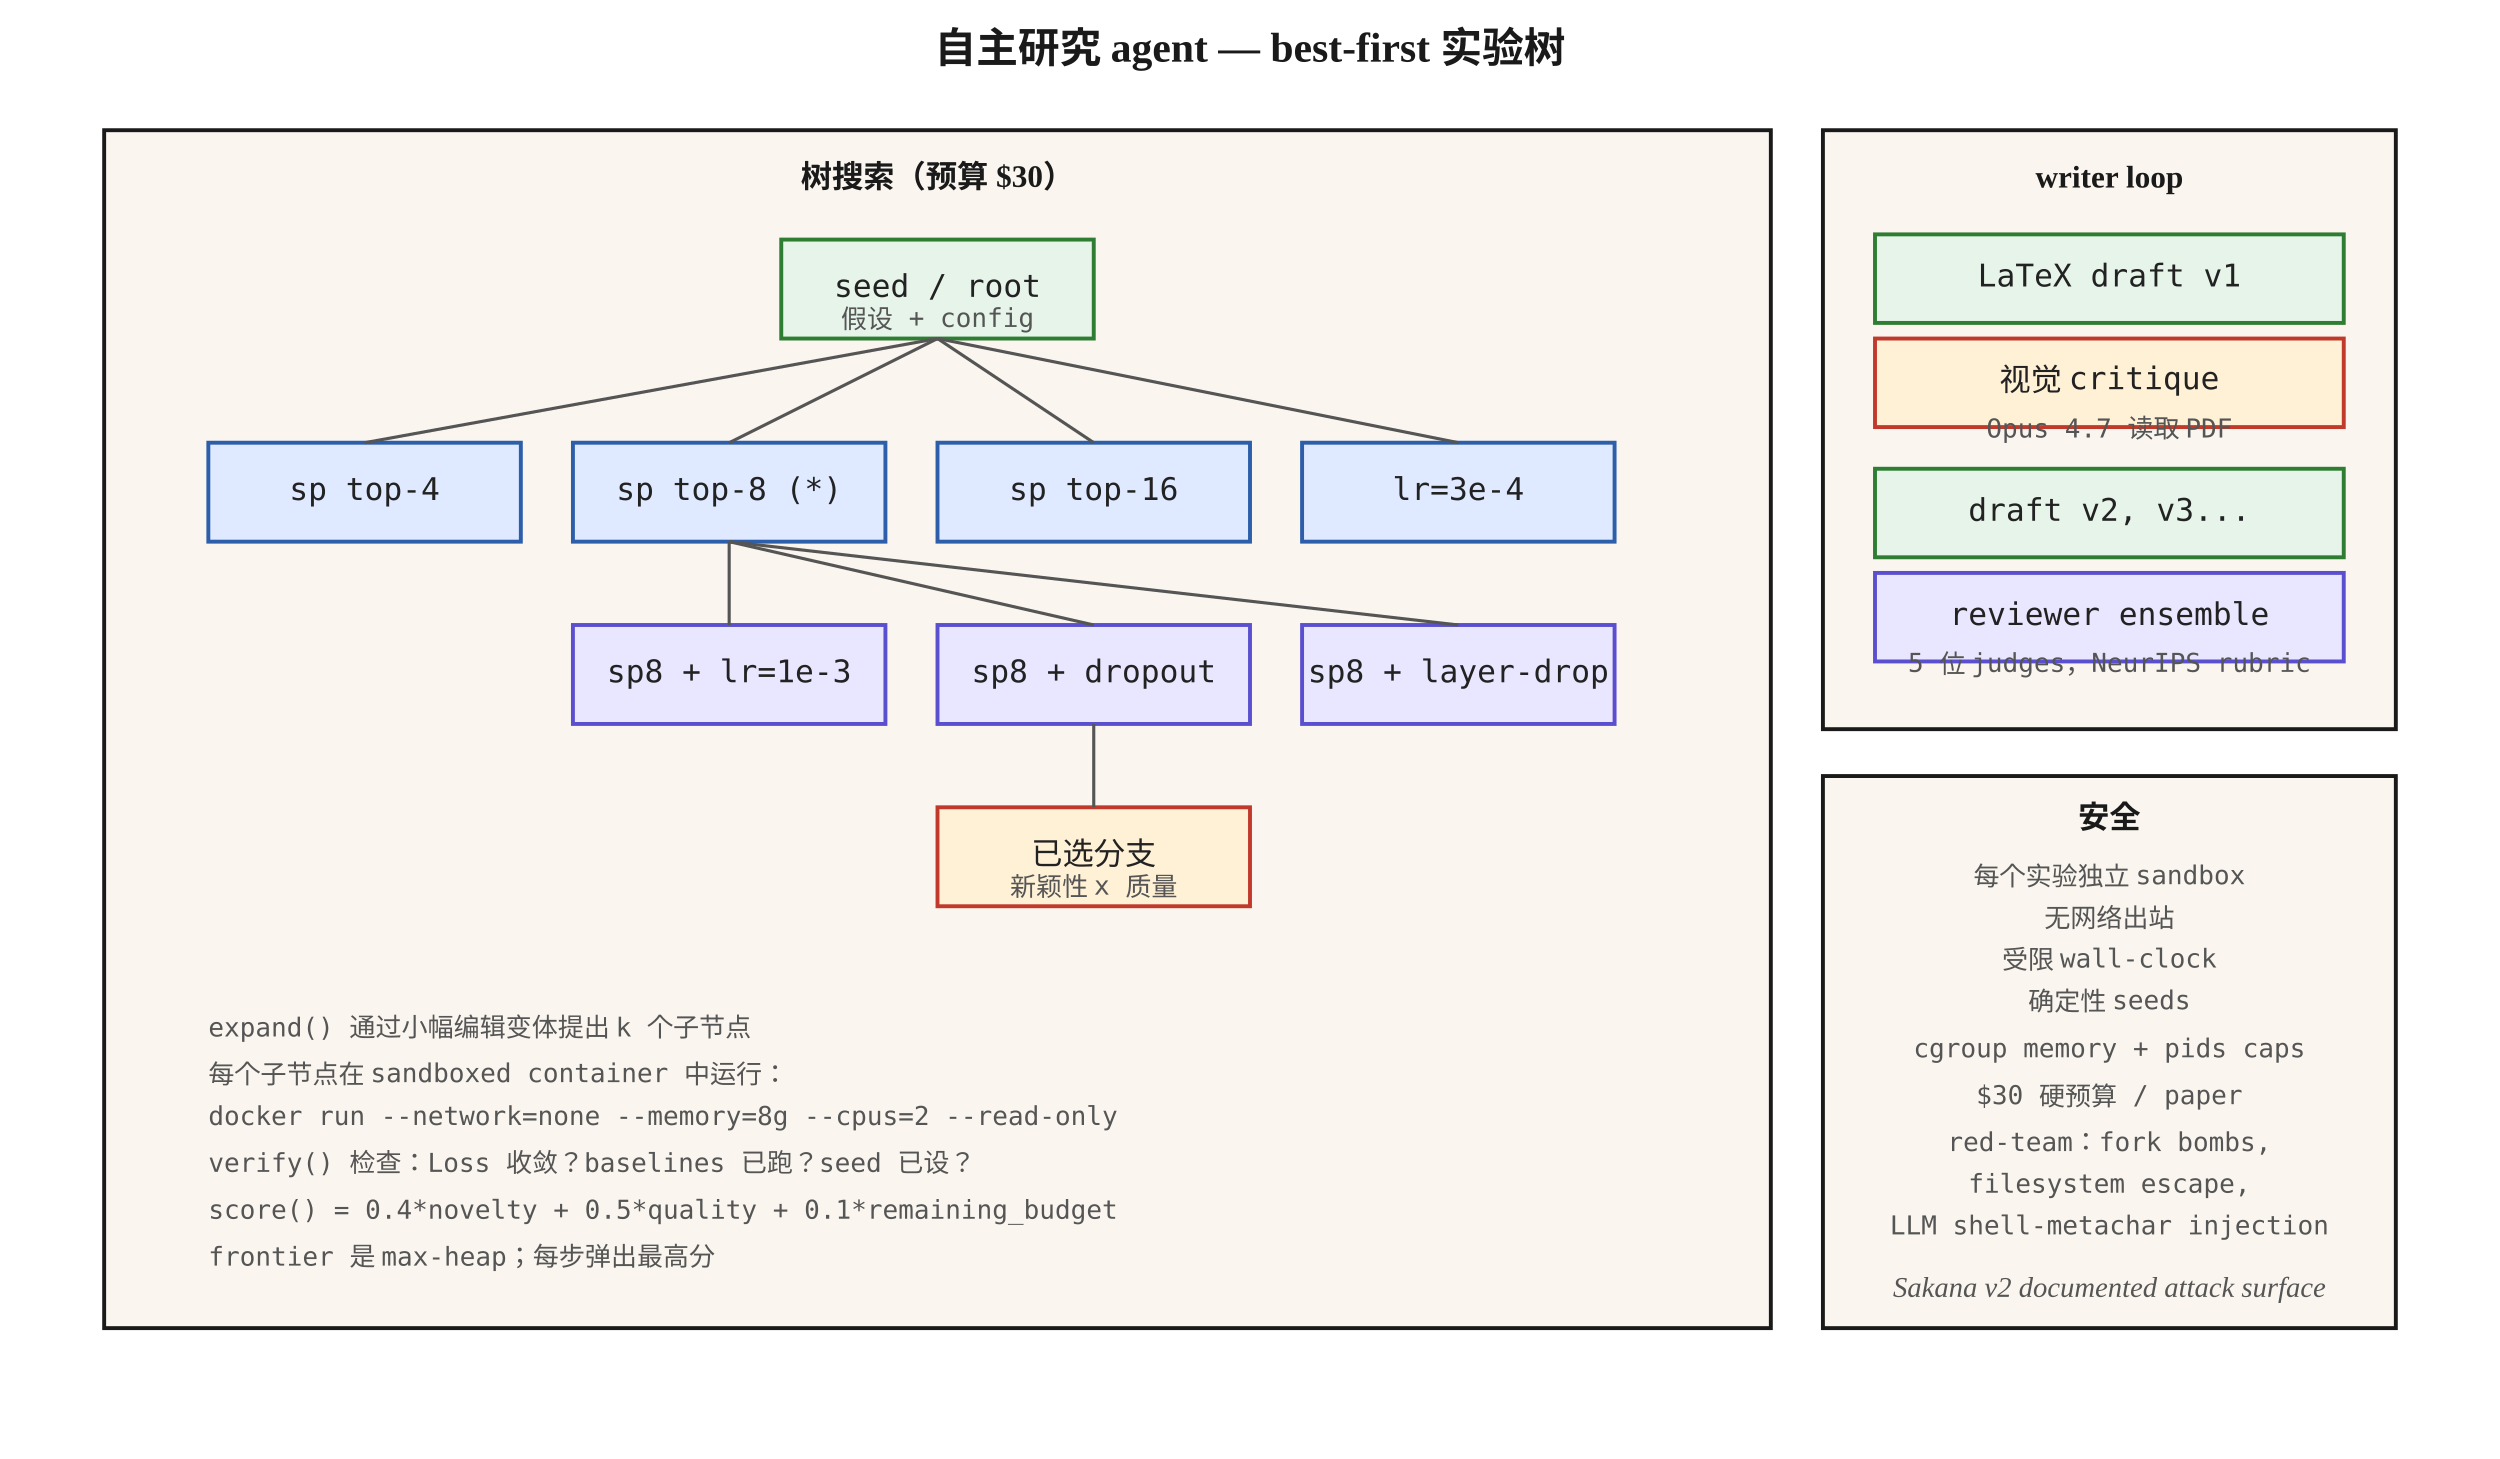
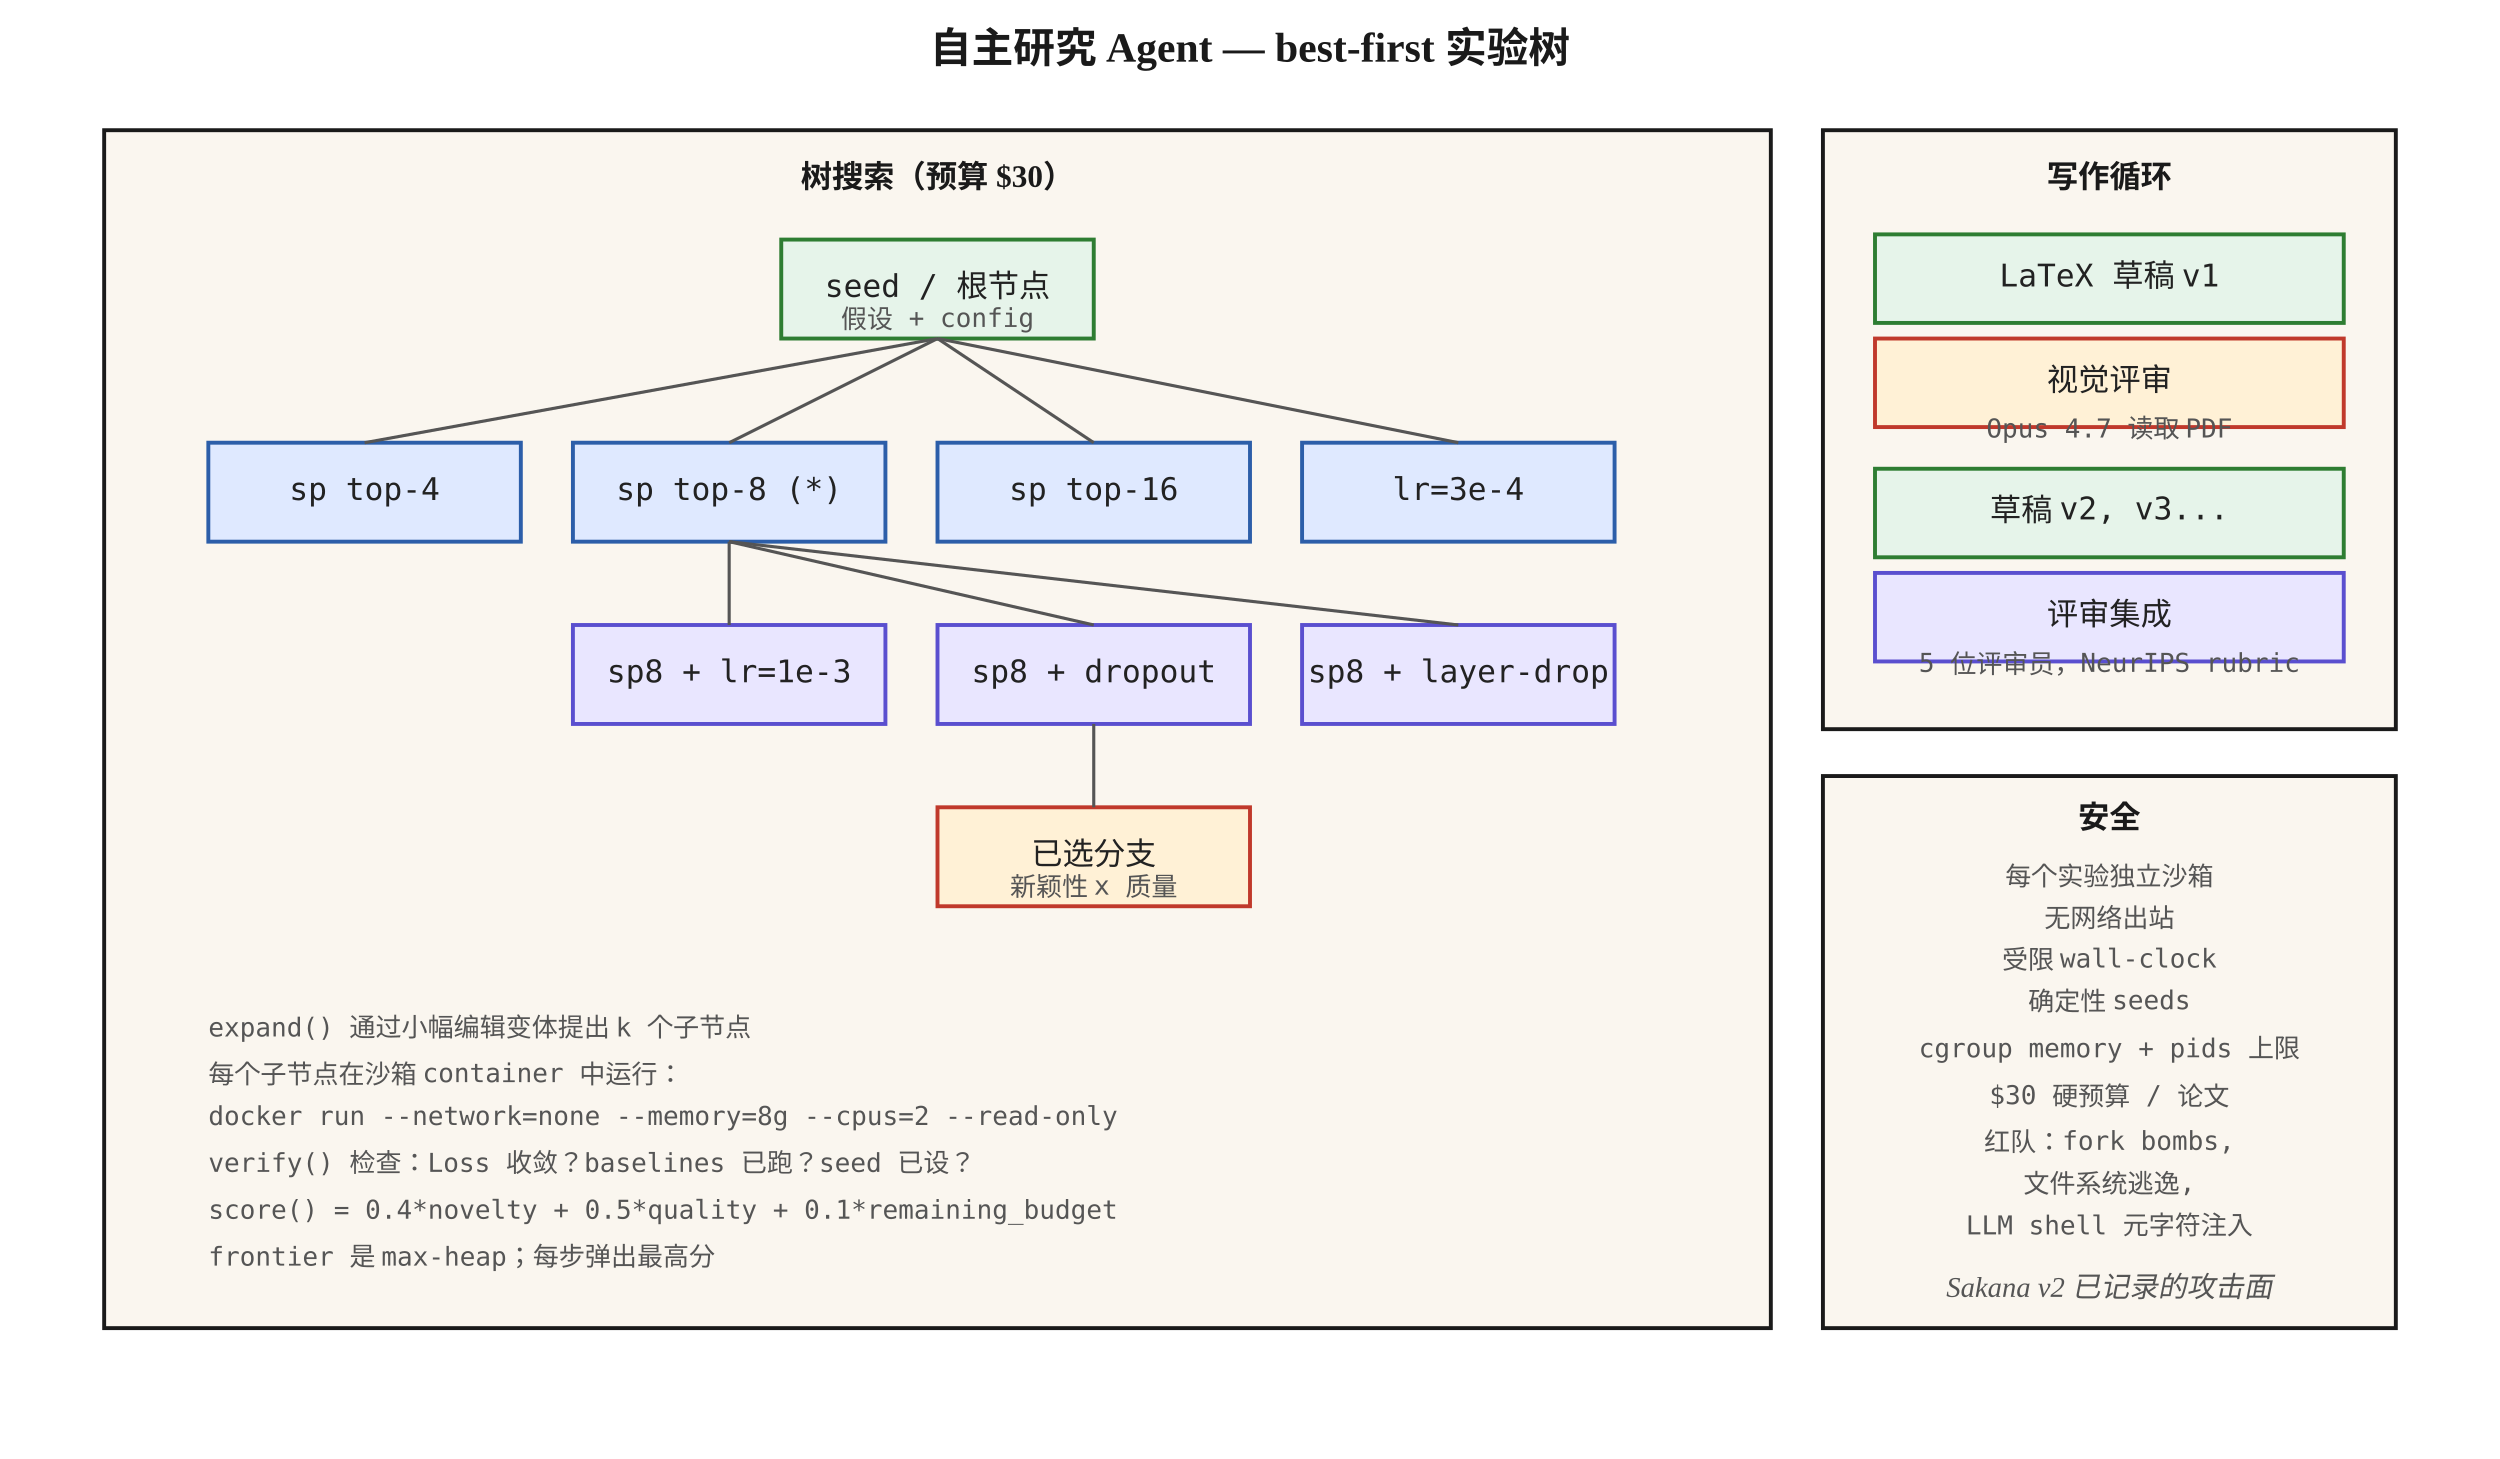
<svg xmlns="http://www.w3.org/2000/svg" viewBox="0 0 960 560" font-family="Georgia, 'Times New Roman', serif">
  <defs>
    <style>
      .box { fill: #faf6ef; stroke: #1a1a1a; stroke-width: 1.5; }
      .hot { fill: #fff1d6; stroke: #c0392b; stroke-width: 1.5; }
      .cool { fill: #e6f4ea; stroke: #2e7d32; stroke-width: 1.5; }
      .cold { fill: #dfe9ff; stroke: #2c5ea9; stroke-width: 1.5; }
      .dsk { fill: #e9e6ff; stroke: #5a4fcf; stroke-width: 1.5; }
      .step { font-size: 12px; font-family: 'Menlo', monospace; fill: #222; }
      .small { font-size: 10px; font-family: 'Menlo', monospace; fill: #555; }
      .caption { font-size: 11px; fill: #555; font-style: italic; }
      .title { font-size: 16px; font-weight: 700; fill: #1a1a1a; }
      .head { font-size: 12px; font-weight: 700; fill: #1a1a1a; }
      .edge { stroke: #555; stroke-width: 1.2; fill: none; }
    </style>
  </defs>
-   <text x="480" y="24" text-anchor="middle" class="title">自主研究 agent — best-first 实验树</text>
+   <text x="480" y="24" text-anchor="middle" class="title">自主研究 Agent — best-first 实验树</text>
  <rect x="40" y="50" width="640" height="460" class="box" />
  <text x="360" y="72" text-anchor="middle" class="head">树搜索（预算 $30）</text>
  <rect x="300" y="92" width="120" height="38" class="cool" />
-   <text x="360" y="114" text-anchor="middle" class="step">seed / root</text>
+   <text x="360" y="114" text-anchor="middle" class="step">seed / 根节点</text>
  <text x="360" y="126" text-anchor="middle" class="small">假设 + config</text>
  <rect x="80" y="170" width="120" height="38" class="cold" />
  <text x="140" y="192" text-anchor="middle" class="step">sp top-4</text>
  <rect x="220" y="170" width="120" height="38" class="cold" />
  <text x="280" y="192" text-anchor="middle" class="step">sp top-8 (*)</text>
  <rect x="360" y="170" width="120" height="38" class="cold" />
  <text x="420" y="192" text-anchor="middle" class="step">sp top-16</text>
  <rect x="500" y="170" width="120" height="38" class="cold" />
  <text x="560" y="192" text-anchor="middle" class="step">lr=3e-4</text>
  <path d="M360,130 L140,170" class="edge" />
  <path d="M360,130 L280,170" class="edge" />
  <path d="M360,130 L420,170" class="edge" />
  <path d="M360,130 L560,170" class="edge" />
  <rect x="220" y="240" width="120" height="38" class="dsk" />
  <text x="280" y="262" text-anchor="middle" class="step">sp8 + lr=1e-3</text>
  <rect x="360" y="240" width="120" height="38" class="dsk" />
  <text x="420" y="262" text-anchor="middle" class="step">sp8 + dropout</text>
  <rect x="500" y="240" width="120" height="38" class="dsk" />
  <text x="560" y="262" text-anchor="middle" class="step">sp8 + layer-drop</text>
  <path d="M280,208 L280,240" class="edge" />
  <path d="M280,208 L420,240" class="edge" />
  <path d="M280,208 L560,240" class="edge" />
  <rect x="360" y="310" width="120" height="38" class="hot" />
  <text x="420" y="332" text-anchor="middle" class="step">已选分支</text>
  <text x="420" y="344" text-anchor="middle" class="small">新颖性 x 质量</text>
  <path d="M420,278 L420,310" class="edge" />
  <text x="80" y="398" class="small">expand() 通过小幅编辑变体提出 k 个子节点</text>
-   <text x="80" y="416" class="small">每个子节点在 sandboxed container 中运行：</text>
+   <text x="80" y="416" class="small">每个子节点在沙箱 container 中运行：</text>
  <text x="80" y="432" class="small">docker run --network=none --memory=8g --cpus=2 --read-only</text>
  <text x="80" y="450" class="small">verify() 检查：Loss 收敛？baselines 已跑？seed 已设？</text>
  <text x="80" y="468" class="small">score() = 0.4*novelty + 0.5*quality + 0.1*remaining_budget</text>
  <text x="80" y="486" class="small">frontier 是 max-heap；每步弹出最高分</text>
  <rect x="700" y="50" width="220" height="230" class="box" />
-   <text x="810" y="72" text-anchor="middle" class="head">writer loop</text>
+   <text x="810" y="72" text-anchor="middle" class="head">写作循环</text>
  <rect x="720" y="90" width="180" height="34" class="cool" />
-   <text x="810" y="110" text-anchor="middle" class="step">LaTeX draft v1</text>
+   <text x="810" y="110" text-anchor="middle" class="step">LaTeX 草稿 v1</text>
  <rect x="720" y="130" width="180" height="34" class="hot" />
-   <text x="810" y="150" text-anchor="middle" class="step">视觉 critique</text>
+   <text x="810" y="150" text-anchor="middle" class="step">视觉评审</text>
  <text x="810" y="168" text-anchor="middle" class="small">Opus 4.7 读取 PDF</text>
  <rect x="720" y="180" width="180" height="34" class="cool" />
-   <text x="810" y="200" text-anchor="middle" class="step">draft v2, v3...</text>
+   <text x="810" y="200" text-anchor="middle" class="step">草稿 v2, v3...</text>
  <rect x="720" y="220" width="180" height="34" class="dsk" />
-   <text x="810" y="240" text-anchor="middle" class="step">reviewer ensemble</text>
-   <text x="810" y="258" text-anchor="middle" class="small">5 位 judges，NeurIPS rubric</text>
+   <text x="810" y="240" text-anchor="middle" class="step">评审集成</text>
+   <text x="810" y="258" text-anchor="middle" class="small">5 位评审员，NeurIPS rubric</text>
  <rect x="700" y="298" width="220" height="212" class="box" />
  <text x="810" y="318" text-anchor="middle" class="head">安全</text>
-   <text x="810" y="340" text-anchor="middle" class="small">每个实验独立 sandbox</text>
+   <text x="810" y="340" text-anchor="middle" class="small">每个实验独立沙箱</text>
  <text x="810" y="356" text-anchor="middle" class="small">无网络出站</text>
  <text x="810" y="372" text-anchor="middle" class="small">受限 wall-clock</text>
  <text x="810" y="388" text-anchor="middle" class="small">确定性 seeds</text>
-   <text x="810" y="406" text-anchor="middle" class="small">cgroup memory + pids caps</text>
-   <text x="810" y="424" text-anchor="middle" class="small">$30 硬预算 / paper</text>
-   <text x="810" y="442" text-anchor="middle" class="small">red-team：fork bombs,</text>
-   <text x="810" y="458" text-anchor="middle" class="small">filesystem escape,</text>
-   <text x="810" y="474" text-anchor="middle" class="small">LLM shell-metachar injection</text>
-   <text x="810" y="498" text-anchor="middle" class="caption">Sakana v2 documented attack surface</text>
+   <text x="810" y="406" text-anchor="middle" class="small">cgroup memory + pids 上限</text>
+   <text x="810" y="424" text-anchor="middle" class="small">$30 硬预算 / 论文</text>
+   <text x="810" y="442" text-anchor="middle" class="small">红队：fork bombs,</text>
+   <text x="810" y="458" text-anchor="middle" class="small">文件系统逃逸,</text>
+   <text x="810" y="474" text-anchor="middle" class="small">LLM shell 元字符注入</text>
+   <text x="810" y="498" text-anchor="middle" class="caption">Sakana v2 已记录的攻击面</text>
</svg>
